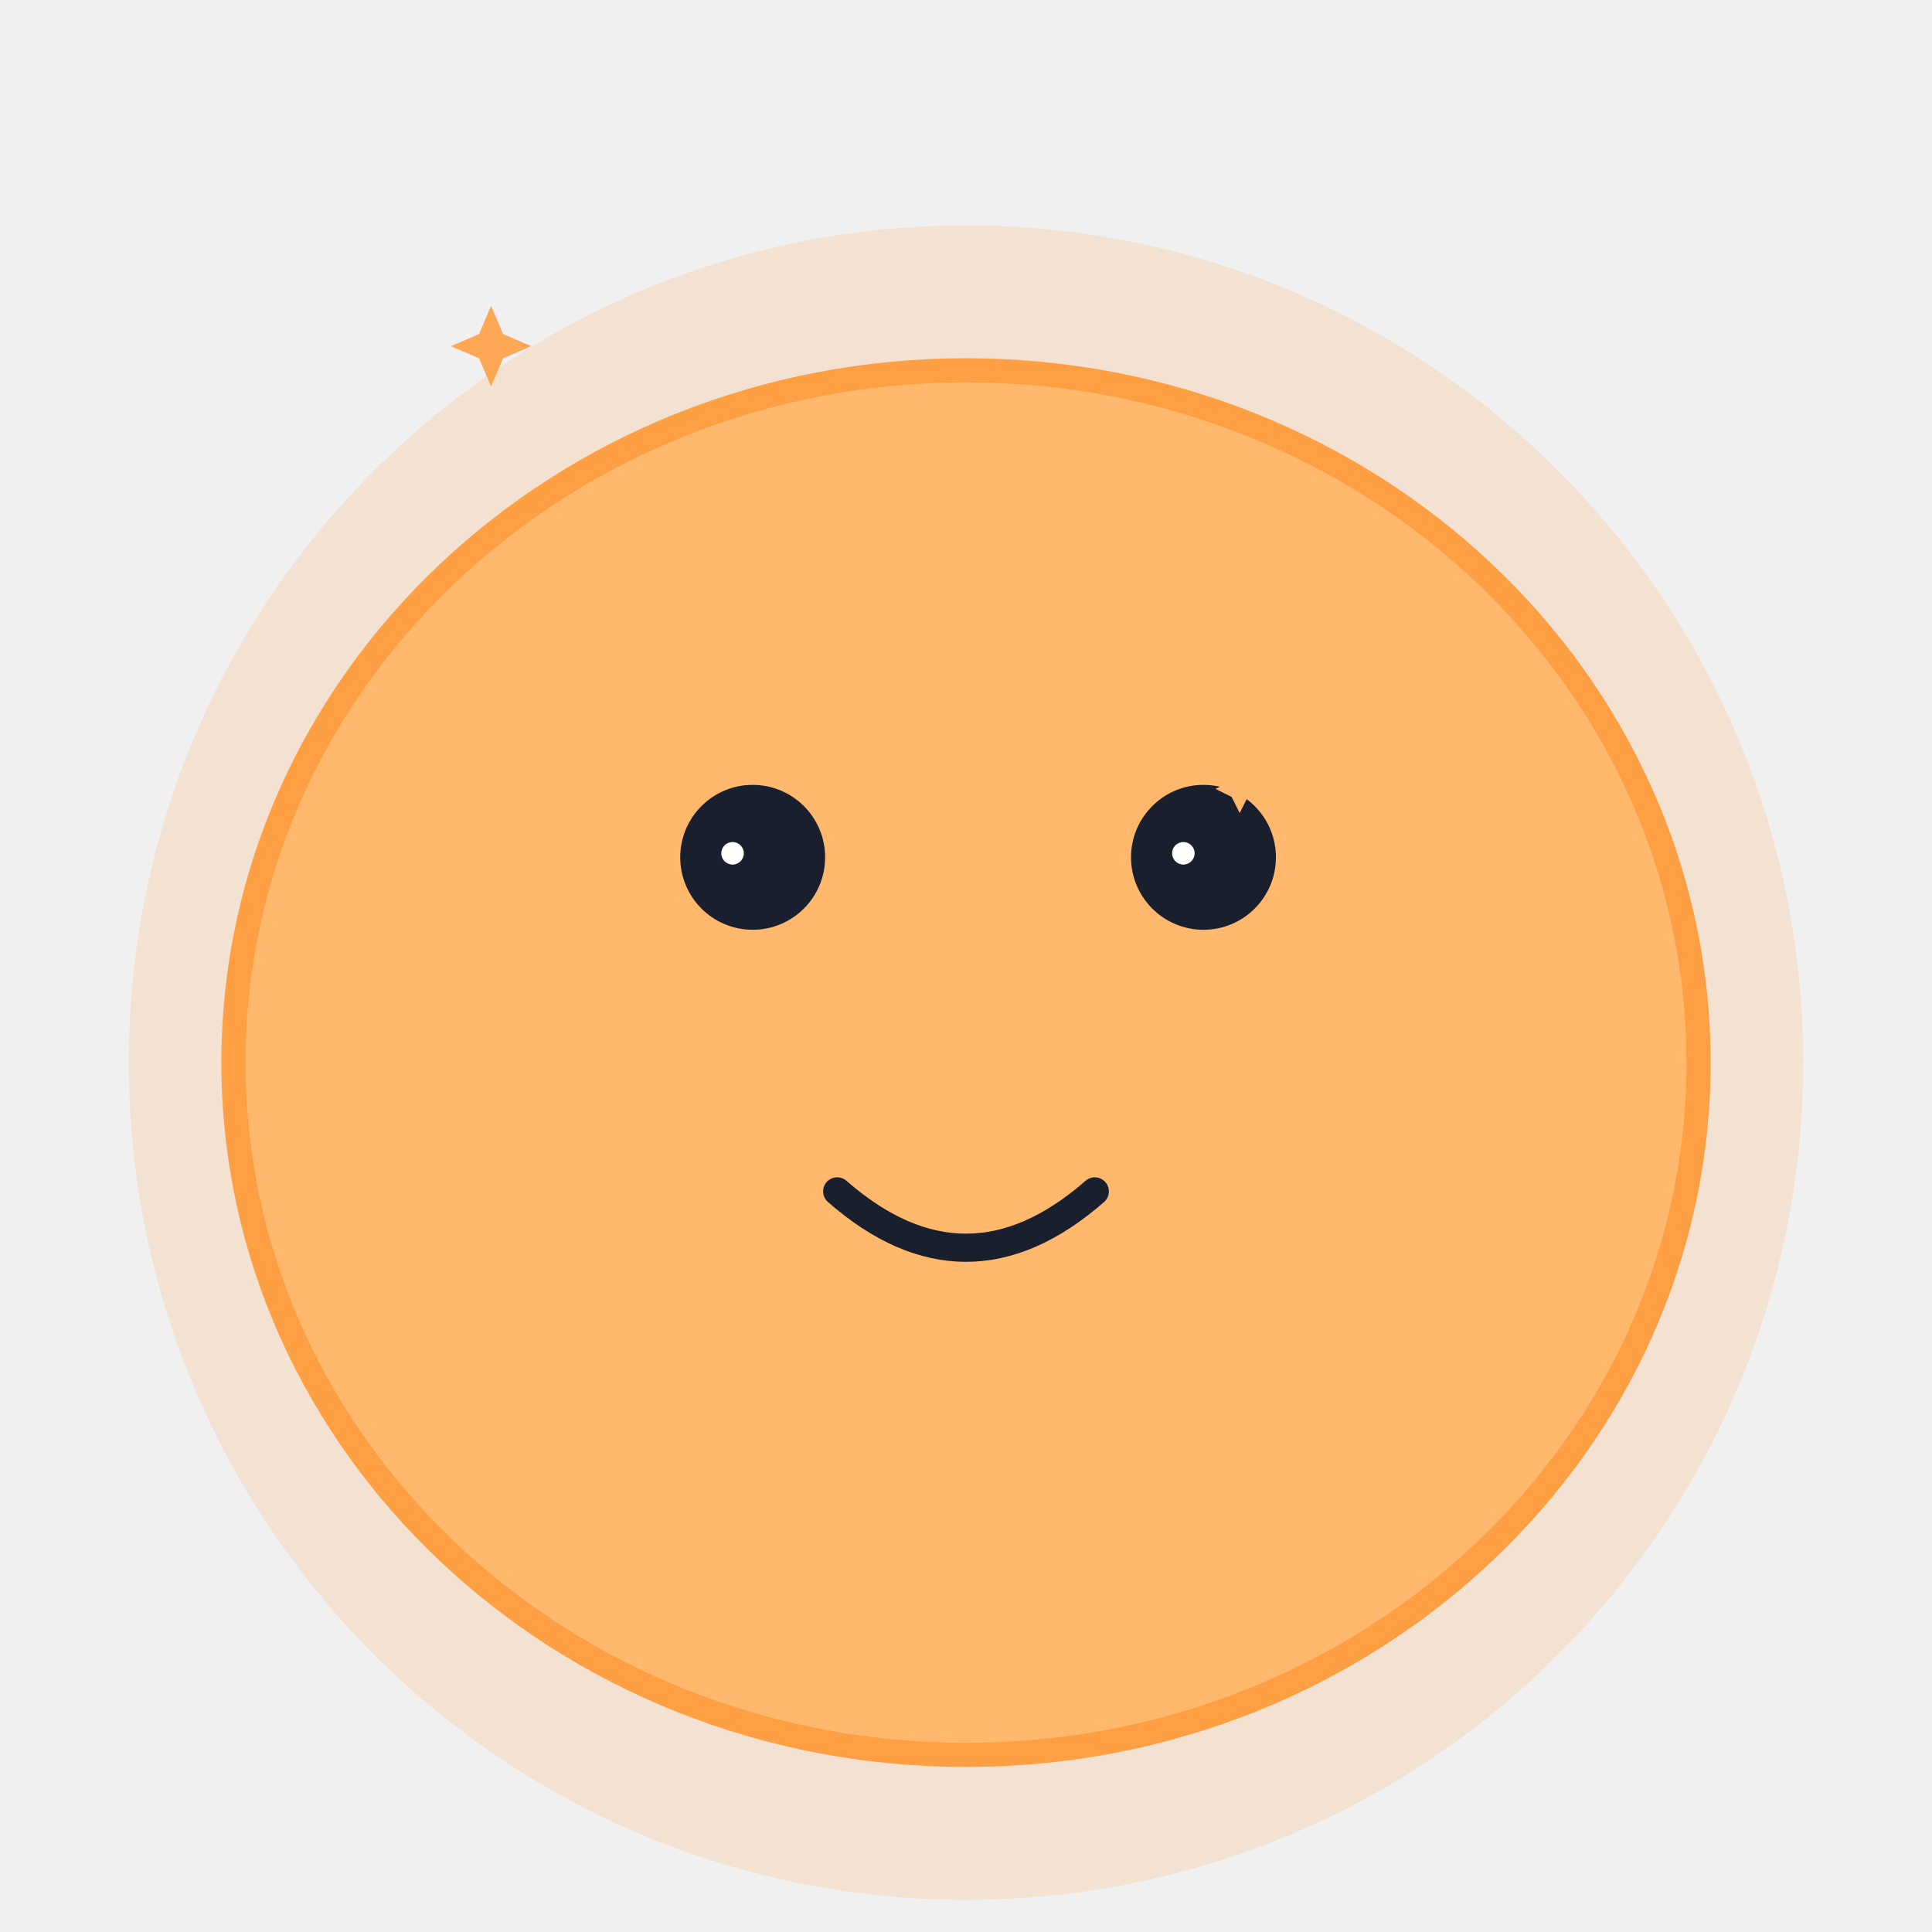
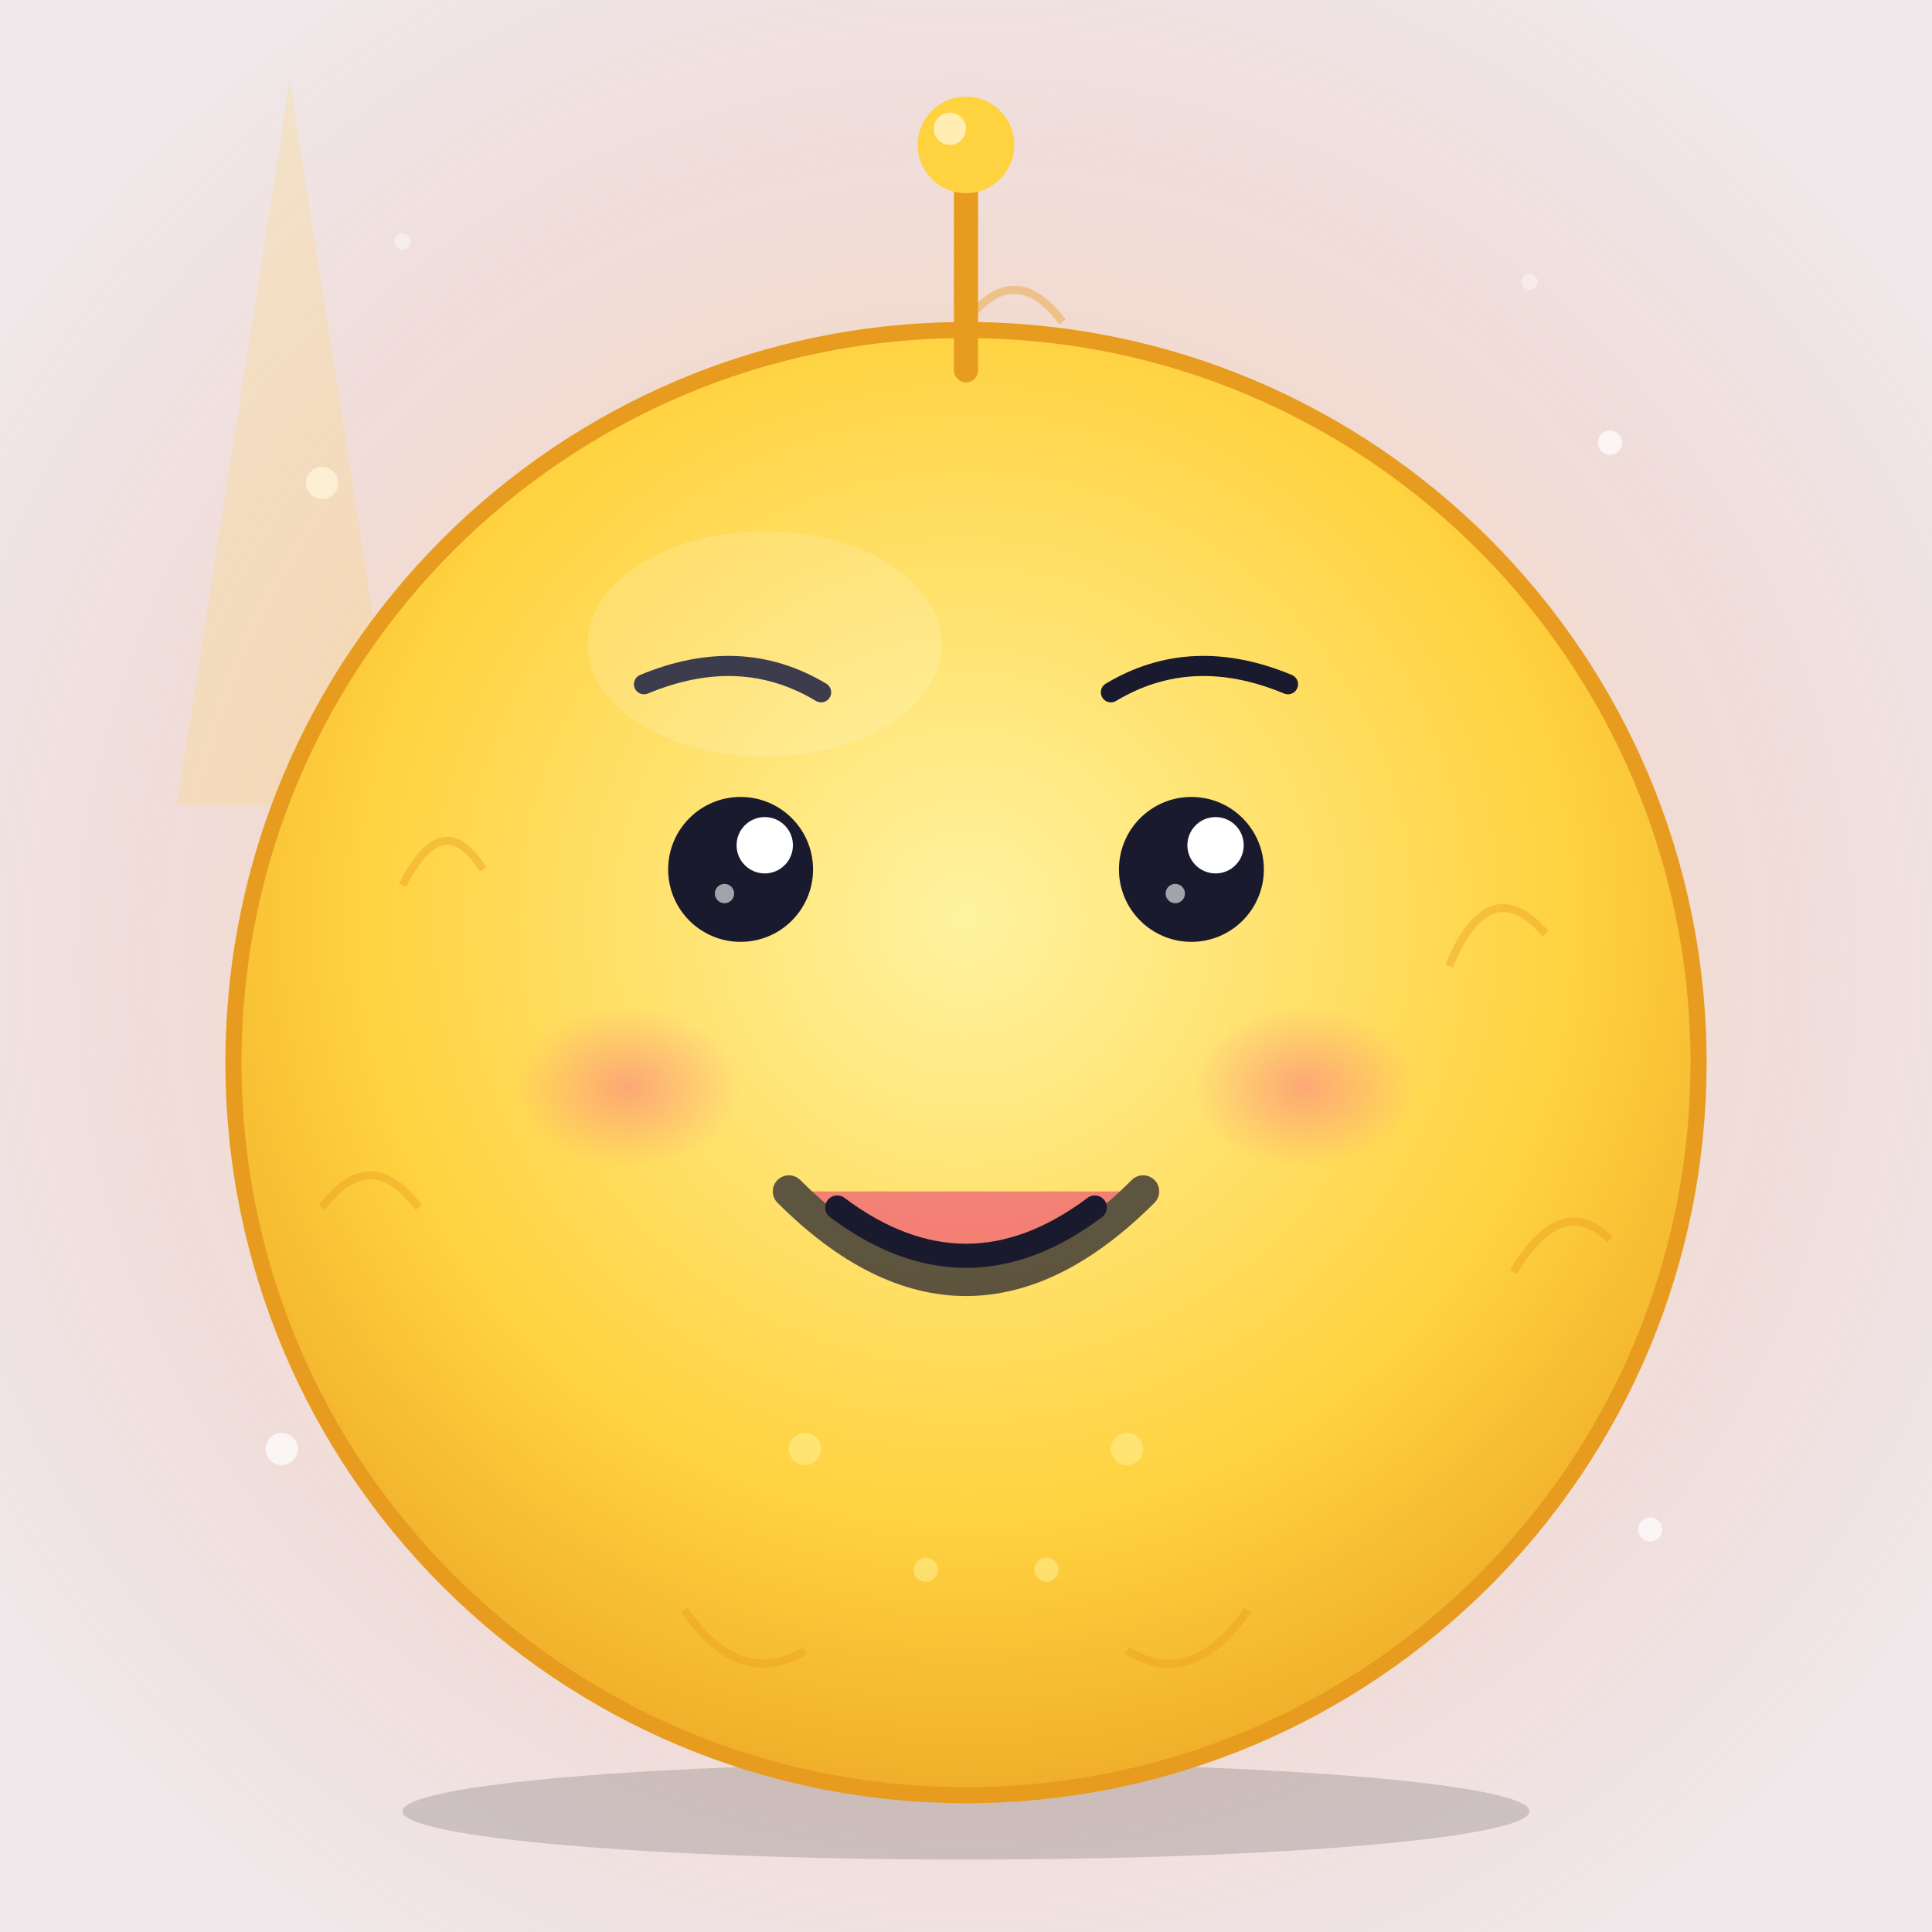
- <svg xmlns="http://www.w3.org/2000/svg" viewBox="0 0 240 240" width="240" height="240" role="img" aria-label="lumo the Lumming (excited)">
-   <circle cx="120" cy="132" r="104" fill="#ff9f43" opacity="0.18" />
-   <ellipse cx="120" cy="132" rx="91" ry="86" fill="#ffb86c" stroke="#ff9f43" stroke-width="3" />
-   <g transform="translate(61,43)" fill="#ff9f43" opacity="0.9">
-     <path d="M0,-5 L1.5,-1.5 L5,0 L1.5,1.5 L0,5 L-1.5,1.5 L-5,0 L-1.5,-1.5 Z" />
+ <svg xmlns="http://www.w3.org/2000/svg" viewBox="0 0 240 240" width="240" height="240" role="img" aria-label="Lumo the Lumming (excited)">
+   <defs>
+     <radialGradient id="bg-lumo-excited" cx="50%" cy="50%" r="60%">
+       <stop offset="0%" stop-color="#ffd23f" stop-opacity="0.42" />
+       <stop offset="100%" stop-color="#ef5777" stop-opacity="0.05" />
+     </radialGradient>
+     <radialGradient id="fur-lumo-excited" cx="50%" cy="40%" r="70%">
+       <stop offset="0%" stop-color="#fff3a0" />
+       <stop offset="60%" stop-color="#ffd23f" />
+       <stop offset="100%" stop-color="#e89c1f" />
+     </radialGradient>
+     <radialGradient id="cheek-lumo-excited" cx="50%" cy="50%" r="50%">
+       <stop offset="0%" stop-color="#fb7185" stop-opacity="0.5" />
+       <stop offset="100%" stop-color="#fb7185" stop-opacity="0" />
+     </radialGradient>
+   </defs>
+   <rect width="240" height="240" fill="url(#bg-lumo-excited)" />
+   <g opacity="0.7">
+     <circle cx="40" cy="60" r="2" fill="#fff" />
+     <circle cx="200" cy="55" r="1.5" fill="#fff" />
+     <circle cx="35" cy="180" r="2" fill="#fff" />
+     <circle cx="205" cy="190" r="1.5" fill="#fff" />
+     <circle cx="50" cy="30" r="1" fill="#fff" opacity="0.6" />
+     <circle cx="190" cy="35" r="1" fill="#fff" opacity="0.6" />
  </g>
-   <circle cx="93.5" cy="106.5" r="9" fill="#1a1f2e" />
-   <circle cx="149.5" cy="106.5" r="9" fill="#1a1f2e" />
-   <circle cx="91" cy="106" r="1.4" fill="#fff" />
-   <circle cx="147" cy="106" r="1.4" fill="#fff" />
-   <g transform="translate(154,98)" fill="#ffb86c">
-     <path d="M0,-3 L1,-1 L3,0 L1,1 L0,3 L-1,1 L-3,0 L-1,-1 Z" />
+   <g fill="#ffd23f" opacity="0.6">
+     <path d="M22,100 L36,10 L50,100 Z" opacity="0.3" />
  </g>
-   <path d="M104,148 Q120,162 136,148" stroke="#1a1f2e" stroke-width="3.5" fill="none" stroke-linecap="round" />
+   <ellipse cx="120" cy="225" rx="70" ry="6" fill="#000" opacity="0.15" />
+   <circle cx="120" cy="132" r="91" fill="url(#fur-lumo-excited)" stroke="#e89c1f" stroke-width="2" />
+   <g opacity="0.4" stroke="#e89c1f" stroke-width="1" fill="none">
+     <path d="M50,110 Q55,100 60,108" />
+     <path d="M180,120 Q185,108 192,116" />
+     <path d="M40,150 Q46,142 52,150" />
+     <path d="M188,158 Q194,148 200,154" />
+     <path d="M120,40 Q126,32 132,40" />
+     <path d="M85,200 Q92,210 100,205" />
+     <path d="M155,200 Q148,210 140,205" />
+   </g>
+   <line x1="120" y1="46" x2="120" y2="22" stroke="#e89c1f" stroke-width="3" stroke-linecap="round" />
+   <circle cx="120" cy="18" r="6" fill="#ffd23f" />
+   <circle cx="118" cy="16" r="2" fill="#fff" opacity="0.6" />
+   <ellipse cx="78" cy="135" rx="14" ry="10" fill="url(#cheek-lumo-excited)" />
+   <ellipse cx="162" cy="135" rx="14" ry="10" fill="url(#cheek-lumo-excited)" />
+   <circle cx="92" cy="108" r="9" fill="#1a1a2e" />
+   <circle cx="148" cy="108" r="9" fill="#1a1a2e" />
+   <circle cx="95" cy="105" r="3.5" fill="#fff" />
+   <circle cx="151" cy="105" r="3.5" fill="#fff" />
+   <circle cx="90" cy="111" r="1.2" fill="#fff" opacity="0.6" />
+   <circle cx="146" cy="111" r="1.2" fill="#fff" opacity="0.6" />
+   <path d="M80,85 Q92,80 102,86" stroke="#1a1a2e" stroke-width="2.5" fill="none" stroke-linecap="round" />
+   <path d="M138,86 Q148,80 160,85" stroke="#1a1a2e" stroke-width="2.5" fill="none" stroke-linecap="round" />
+   <path d="M98,148 Q120,170 142,148" stroke="#1a1a2e" stroke-width="4" fill="#ef5777" opacity="0.7" stroke-linecap="round" />
+   <path d="M104,150 Q120,162 136,150" stroke="#1a1a2e" stroke-width="3" fill="none" stroke-linecap="round" />
+   <g opacity="0.5" fill="#fff3a0">
+     <circle cx="100" cy="180" r="2" />
+     <circle cx="140" cy="180" r="2" />
+     <circle cx="115" cy="195" r="1.5" />
+     <circle cx="130" cy="195" r="1.5" />
+   </g>
+   <ellipse cx="95" cy="80" rx="22" ry="14" fill="#fff" opacity="0.15" />
</svg>
